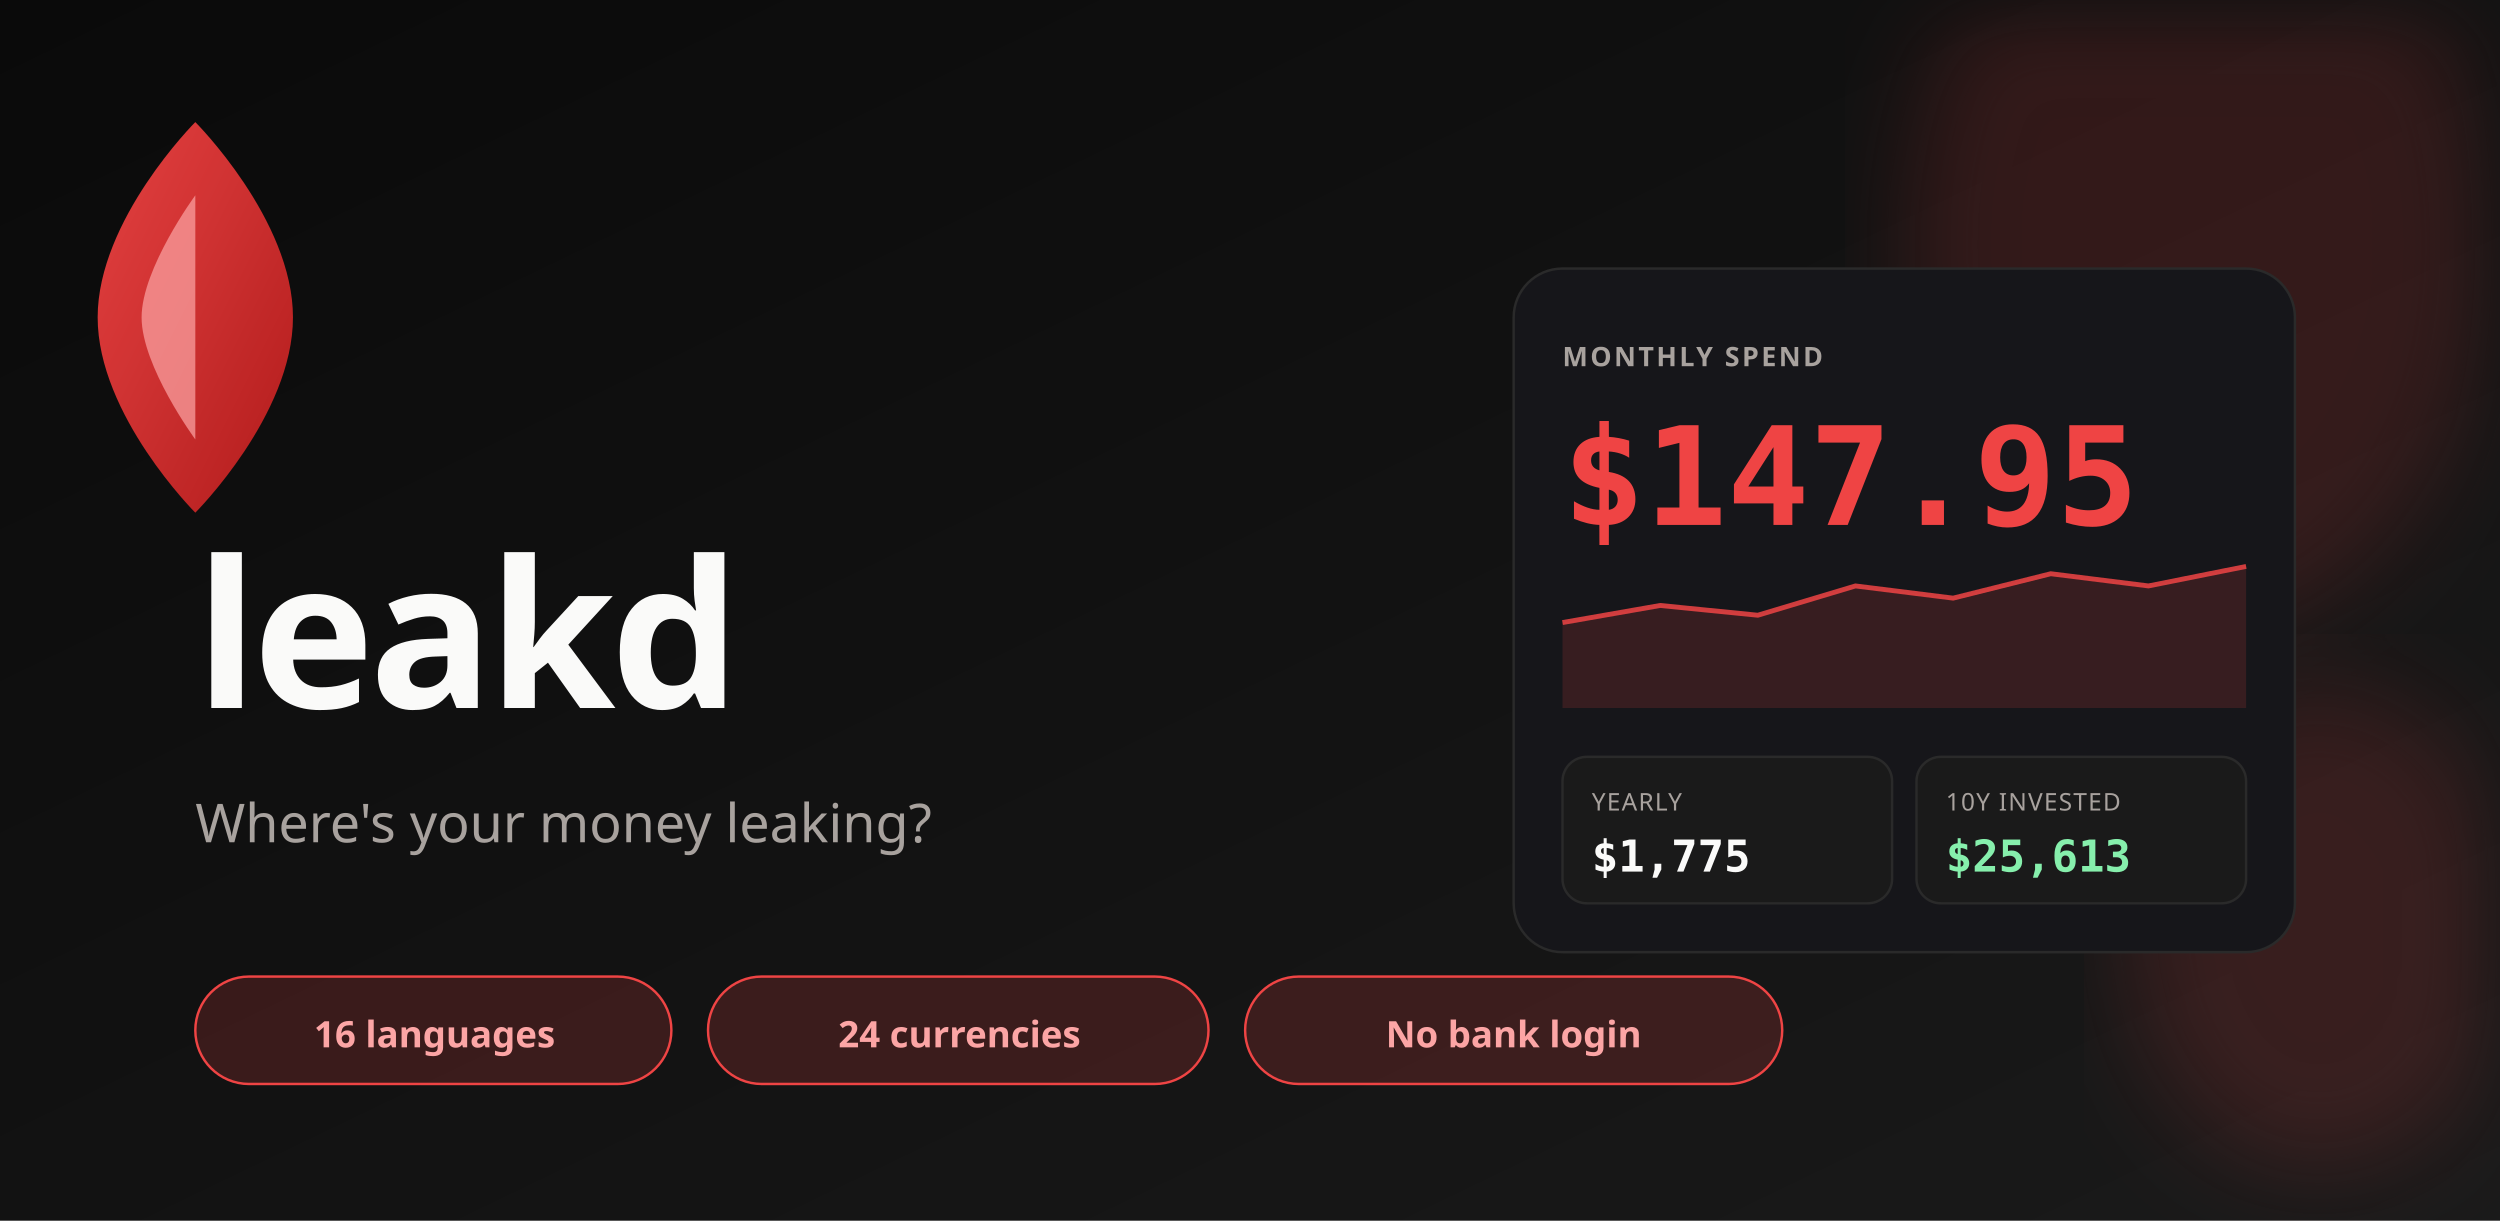
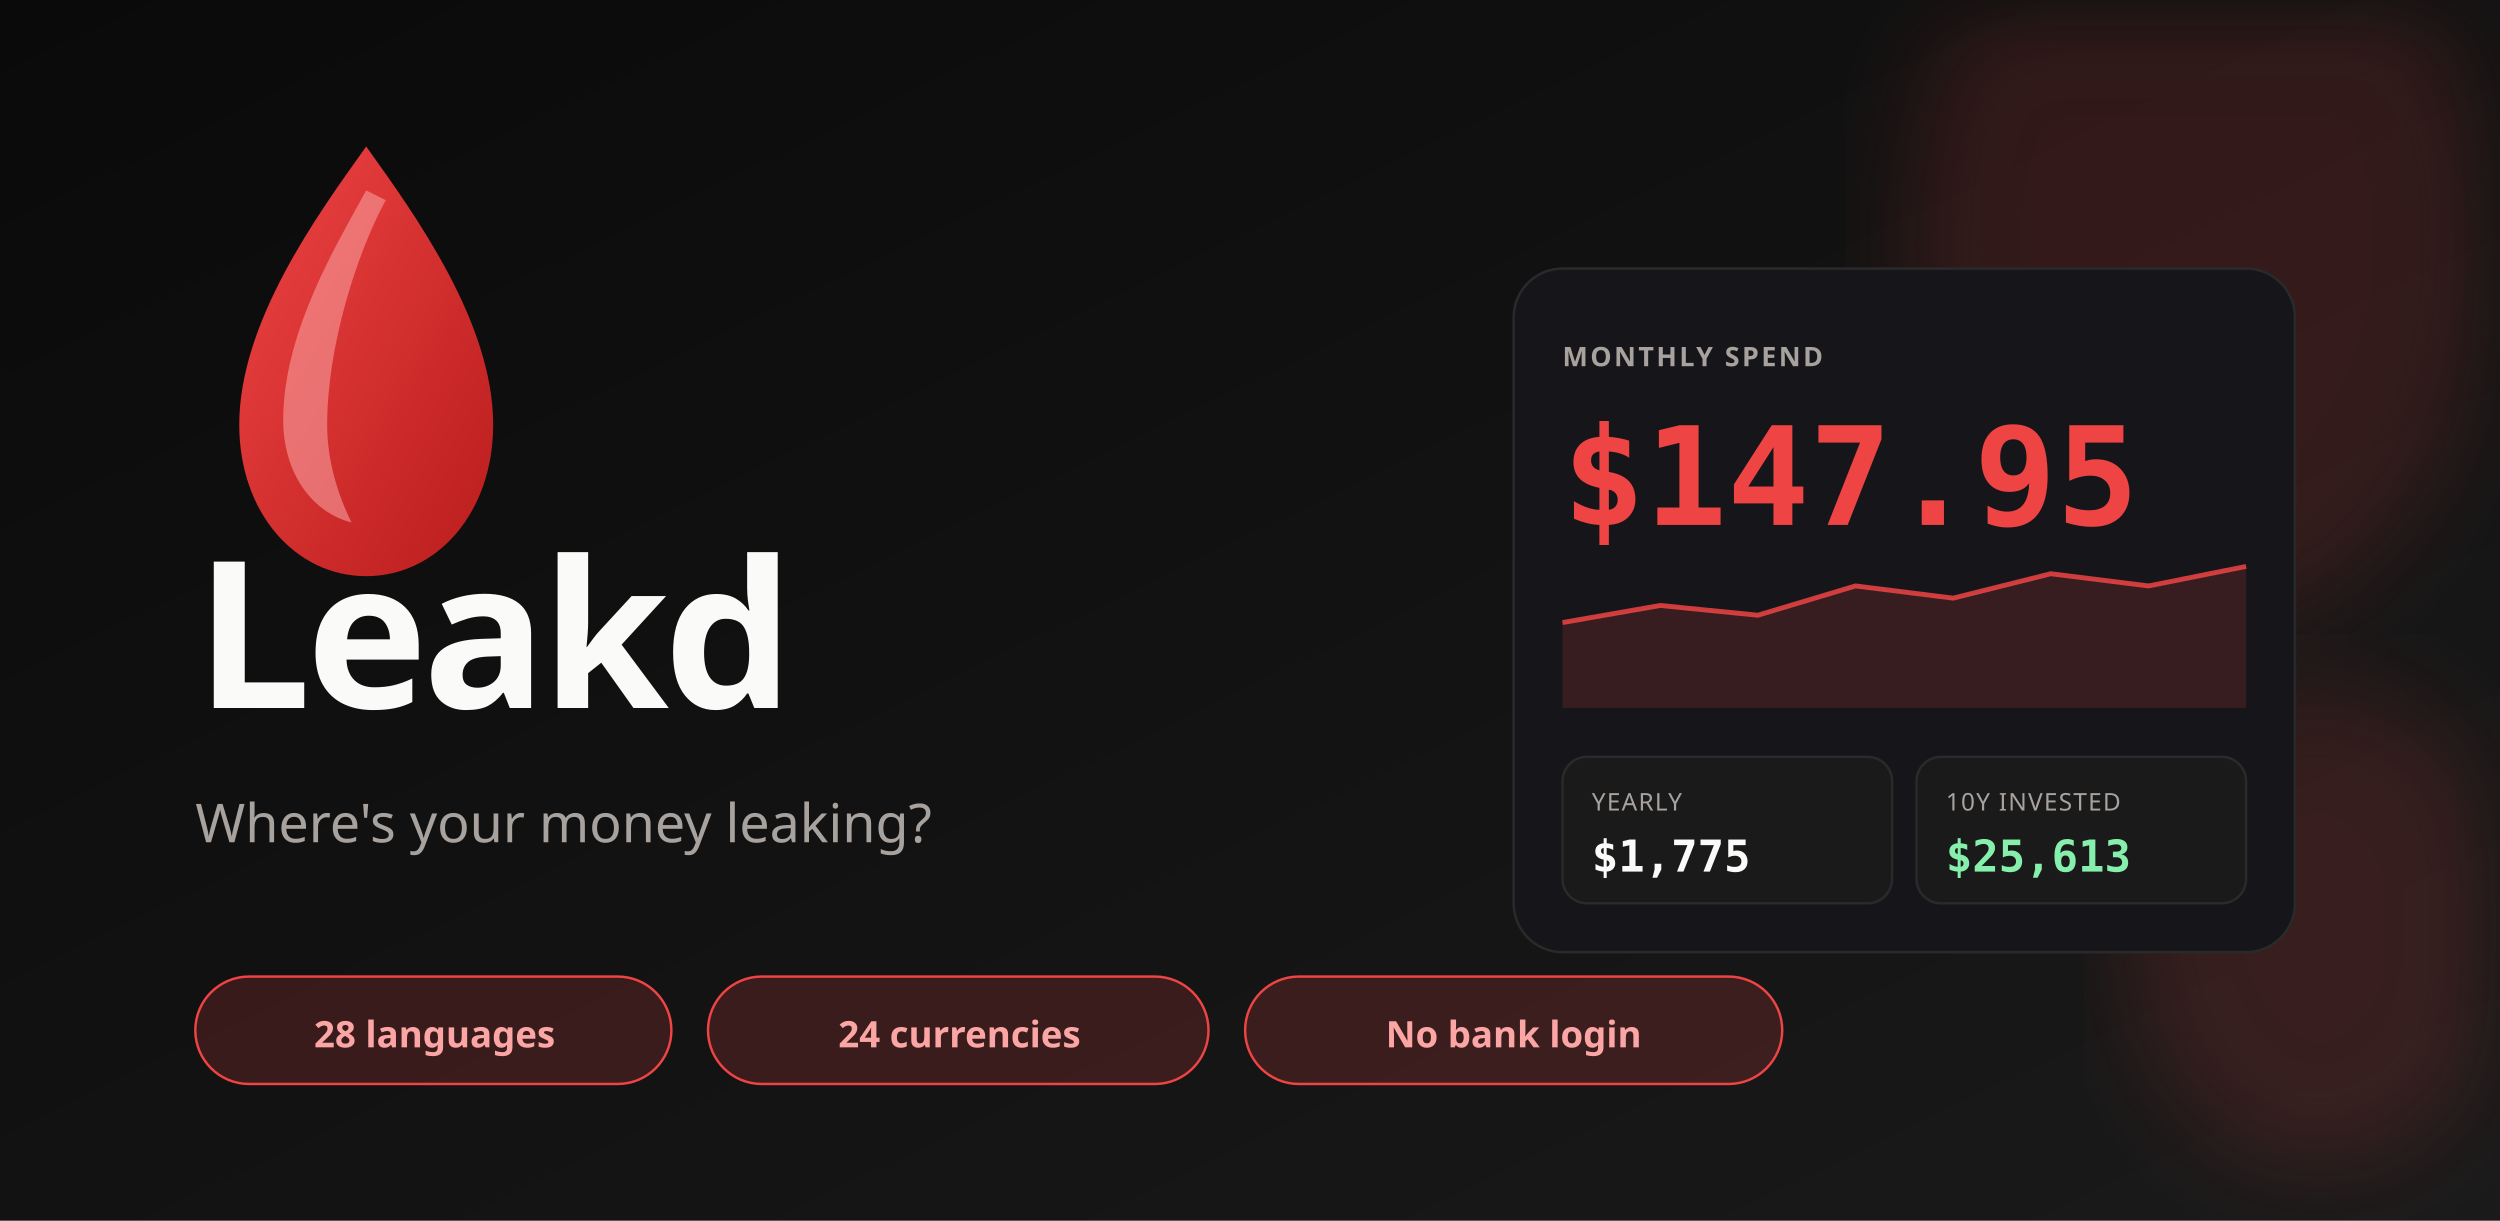
<svg xmlns="http://www.w3.org/2000/svg" width="1024" height="500" viewBox="0 0 1024 500">
  <defs>
    <linearGradient id="bg" x1="0" y1="0" x2="1" y2="1">
      <stop offset="0" stop-color="#0a0a0a" />
      <stop offset="1" stop-color="#1a1a1a" />
    </linearGradient>
    <linearGradient id="accent" x1="0" y1="0" x2="1" y2="1">
      <stop offset="0" stop-color="#ef4444" />
      <stop offset="1" stop-color="#b91c1c" />
    </linearGradient>
    <filter id="glow">
      <feGaussianBlur stdDeviation="20" />
    </filter>
  </defs>
  <rect width="1024" height="500" fill="url(#bg)" />
  <g opacity="0.15">
    <ellipse cx="900" cy="100" rx="120" ry="160" fill="#ef4444" filter="url(#glow)" />
    <ellipse cx="950" cy="380" rx="80" ry="100" fill="#ef4444" filter="url(#glow)" />
  </g>
-   <g transform="translate(80, 130)">
-     <path d="M0 80 C0 80 -40 40 -40 0 C-40 -40 0 -80 0 -80 C0 -80 40 -40 40 0 C40 40 0 80 0 80 Z" fill="url(#accent)" opacity="0.95" />
-     <path d="M0 50 C0 50 -22 20 -22 0 C-22 -20 0 -50 0 -50" fill="#fca5a5" opacity="0.7" />
+   <g transform="translate(80, 60)">
+     <path d="M70,0              C50,28 18,72 18,114              C18,150 41,176 70,176              C99,176 122,150 122,114              C122,72 90,28 70,0 Z" fill="url(#accent)" />
+     <path d="M70,18              C58,40 36,76 36,112              C36,134 48,150 64,154              C58,142 54,128 54,114              C54,82 66,44 78,22 Z" fill="#fca5a5" opacity="0.55" />
  </g>
-   <text x="80" y="290" font-family="DM Sans, system-ui, sans-serif" font-weight="700" font-size="84" fill="#fafaf9" letter-spacing="-2">leakd</text>
+   <text x="80" y="290" font-family="DM Sans, system-ui, sans-serif" font-weight="700" font-size="84" fill="#fafaf9" letter-spacing="-2">Leakd</text>
  <text x="80" y="345" font-family="DM Sans, system-ui, sans-serif" font-weight="500" font-size="22" fill="#a8a29e">Where's your money leaking?</text>
  <g transform="translate(80, 400)" font-family="DM Sans, system-ui, sans-serif" font-weight="600" font-size="15">
    <g>
      <rect x="0" y="0" width="195" height="44" rx="22" fill="rgba(239,68,68,0.18)" stroke="#ef4444" stroke-width="1" />
-       <text x="98" y="29" fill="#fca5a5" text-anchor="middle">16 languages</text>
+       <text x="98" y="29" fill="#fca5a5" text-anchor="middle">28 languages</text>
    </g>
    <g transform="translate(210, 0)">
      <rect x="0" y="0" width="205" height="44" rx="22" fill="rgba(239,68,68,0.18)" stroke="#ef4444" stroke-width="1" />
      <text x="103" y="29" fill="#fca5a5" text-anchor="middle">24 currencies</text>
    </g>
    <g transform="translate(430, 0)">
      <rect x="0" y="0" width="220" height="44" rx="22" fill="rgba(239,68,68,0.18)" stroke="#ef4444" stroke-width="1" />
      <text x="110" y="29" fill="#fca5a5" text-anchor="middle">No bank login</text>
    </g>
  </g>
  <g transform="translate(620, 110)">
    <rect x="0" y="0" width="320" height="280" rx="20" fill="#16161a" stroke="#2a2a2a" stroke-width="1" />
    <text x="20" y="40" font-family="DM Sans, system-ui, sans-serif" font-weight="600" font-size="11" fill="#a8a29e" letter-spacing="1">MONTHLY SPEND</text>
    <text x="20" y="105" font-family="DM Mono, DM Sans, monospace" font-weight="700" font-size="56" fill="#ef4444">$147.95</text>
    <path d="M 20 145 L 60 138 L 100 142 L 140 130 L 180 135 L 220 125 L 260 130 L 300 122" stroke="#ef4444" stroke-width="2" fill="none" opacity="0.85" />
    <path d="M 20 145 L 60 138 L 100 142 L 140 130 L 180 135 L 220 125 L 260 130 L 300 122 L 300 180 L 20 180 Z" fill="#ef4444" opacity="0.15" />
    <g transform="translate(20, 200)">
      <rect x="0" y="0" width="135" height="60" rx="10" fill="#1a1a1a" stroke="#2a2a2a" />
      <text x="12" y="22" font-family="DM Sans, sans-serif" font-size="10" fill="#a8a29e" letter-spacing="0.5">YEARLY</text>
      <text x="12" y="47" font-family="DM Mono, monospace" font-weight="600" font-size="18" fill="#fafaf9">$1,775</text>
    </g>
    <g transform="translate(165, 200)">
      <rect x="0" y="0" width="135" height="60" rx="10" fill="#1a1a1a" stroke="#2a2a2a" />
      <text x="12" y="22" font-family="DM Sans, sans-serif" font-size="10" fill="#a8a29e" letter-spacing="0.5">10Y INVESTED</text>
      <text x="12" y="47" font-family="DM Mono, monospace" font-weight="700" font-size="18" fill="#86efac">$25,613</text>
    </g>
  </g>
</svg>
